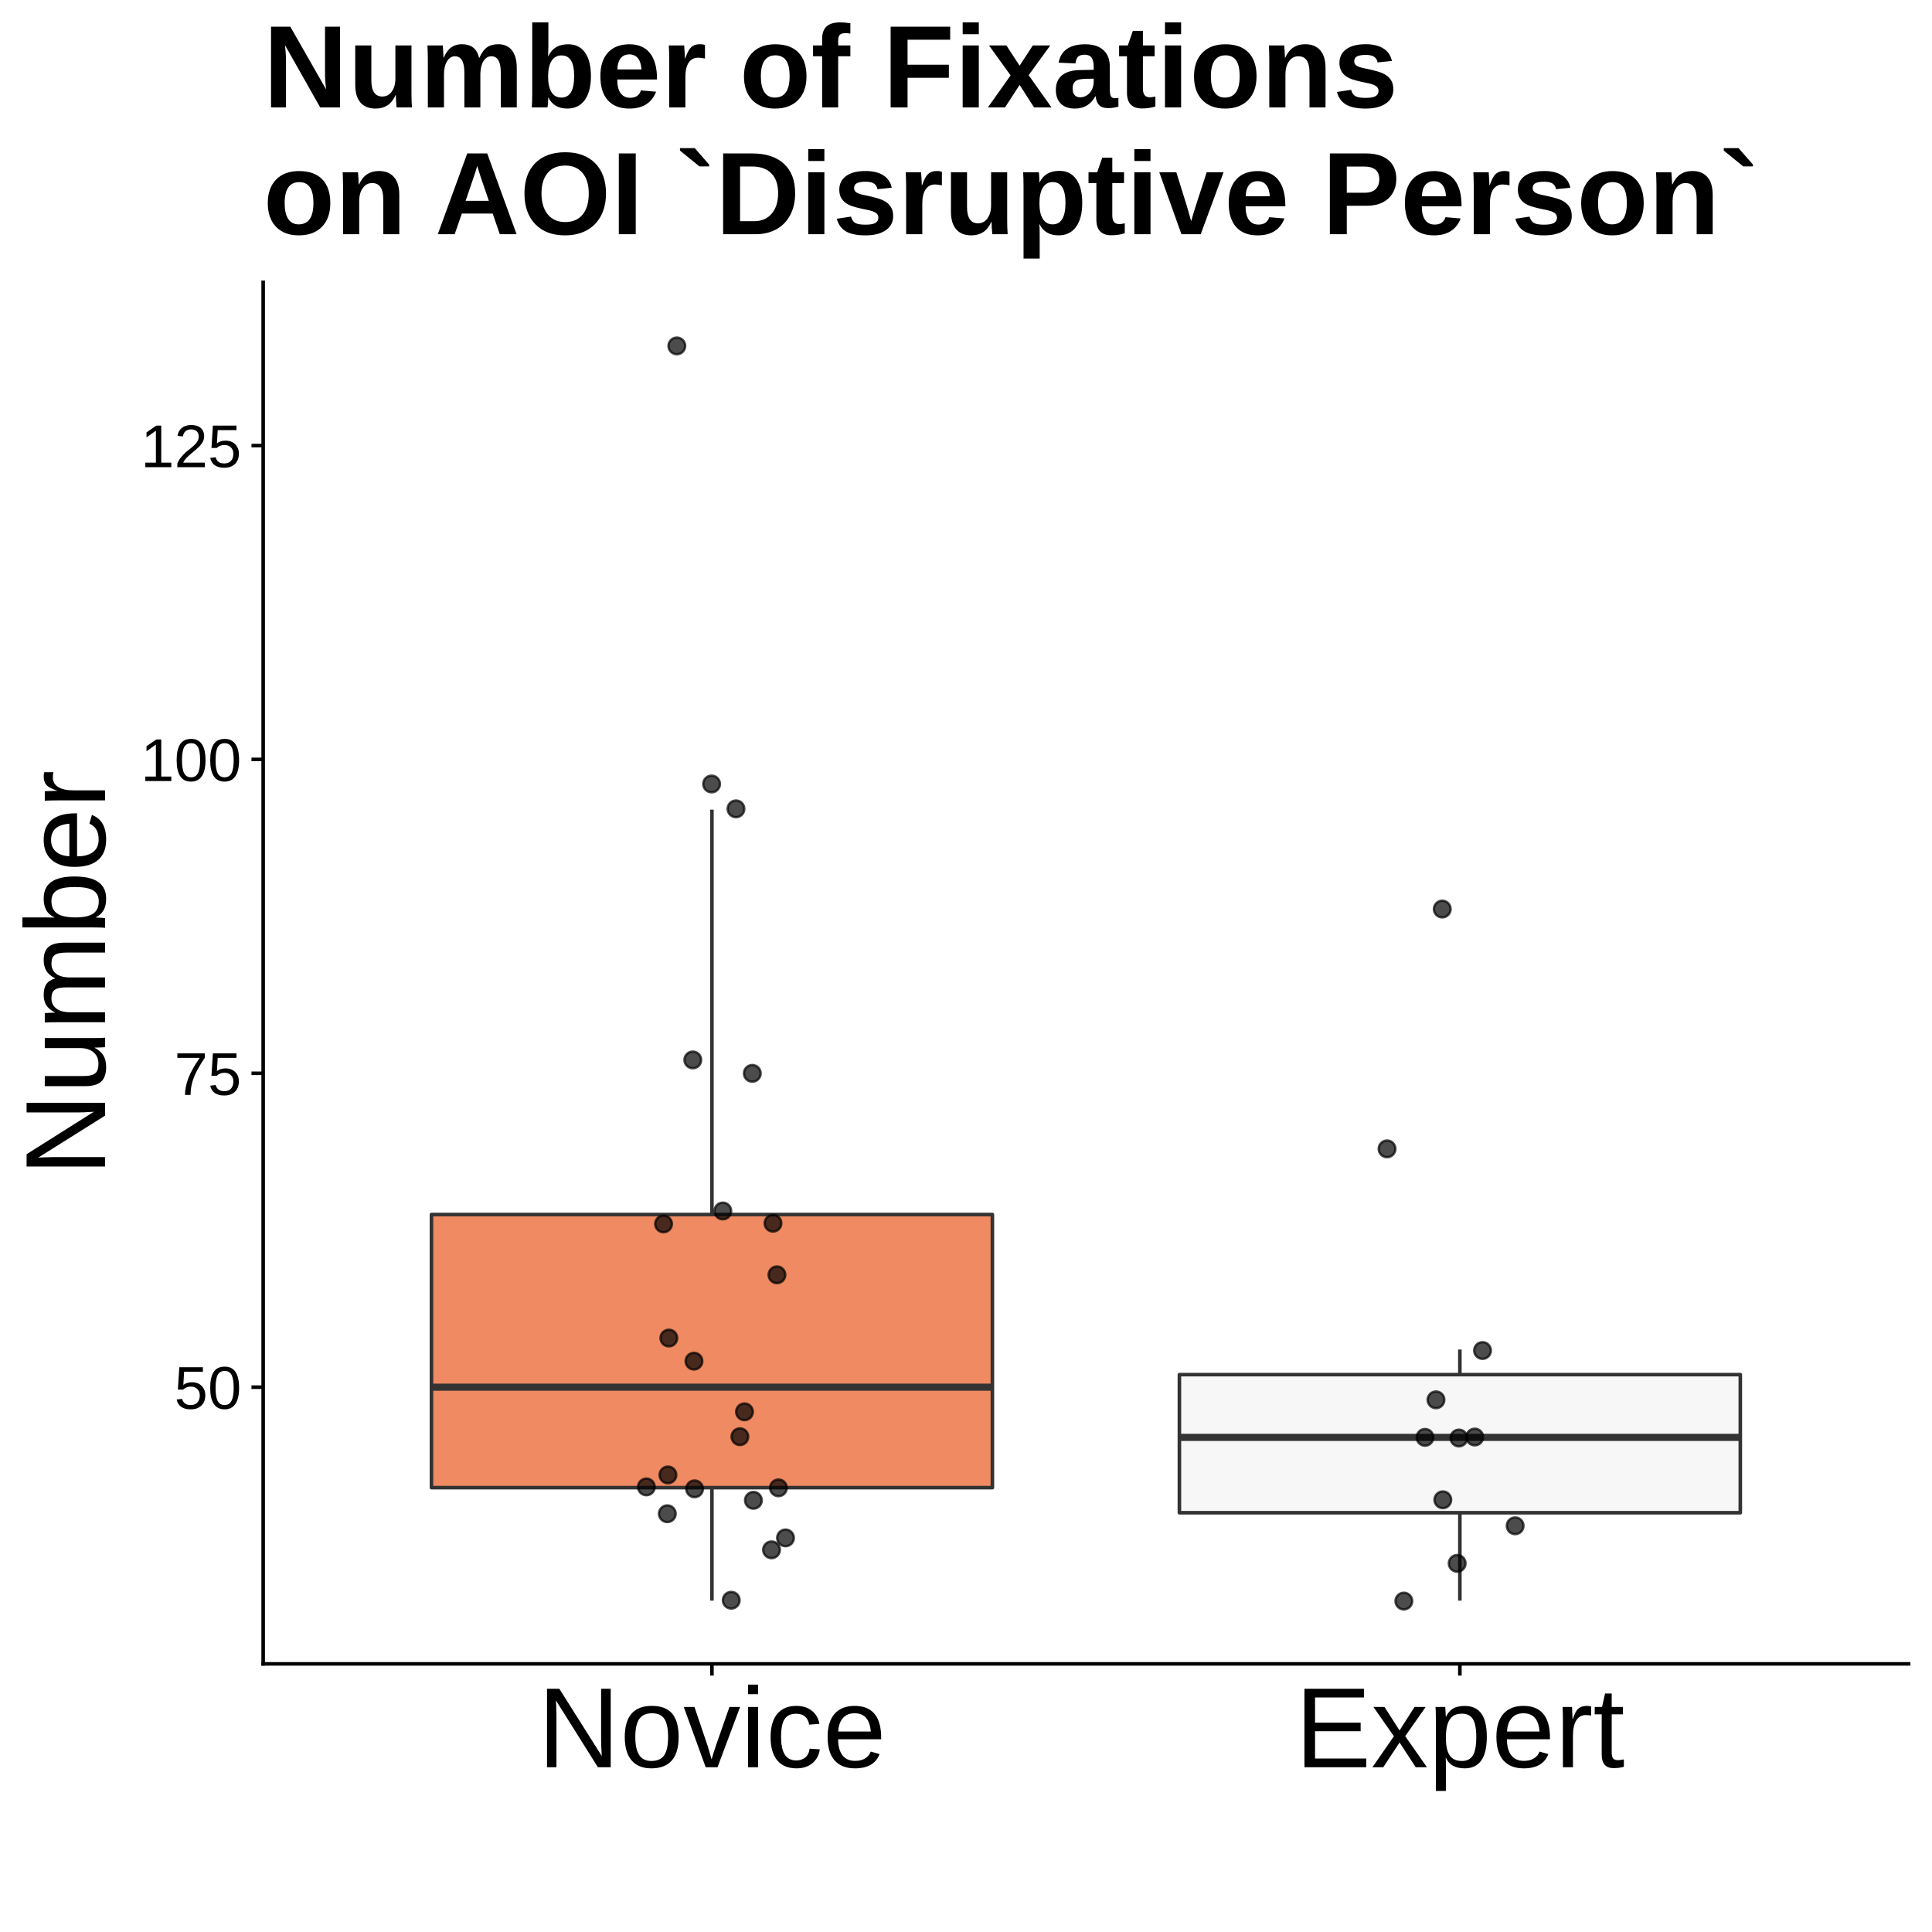
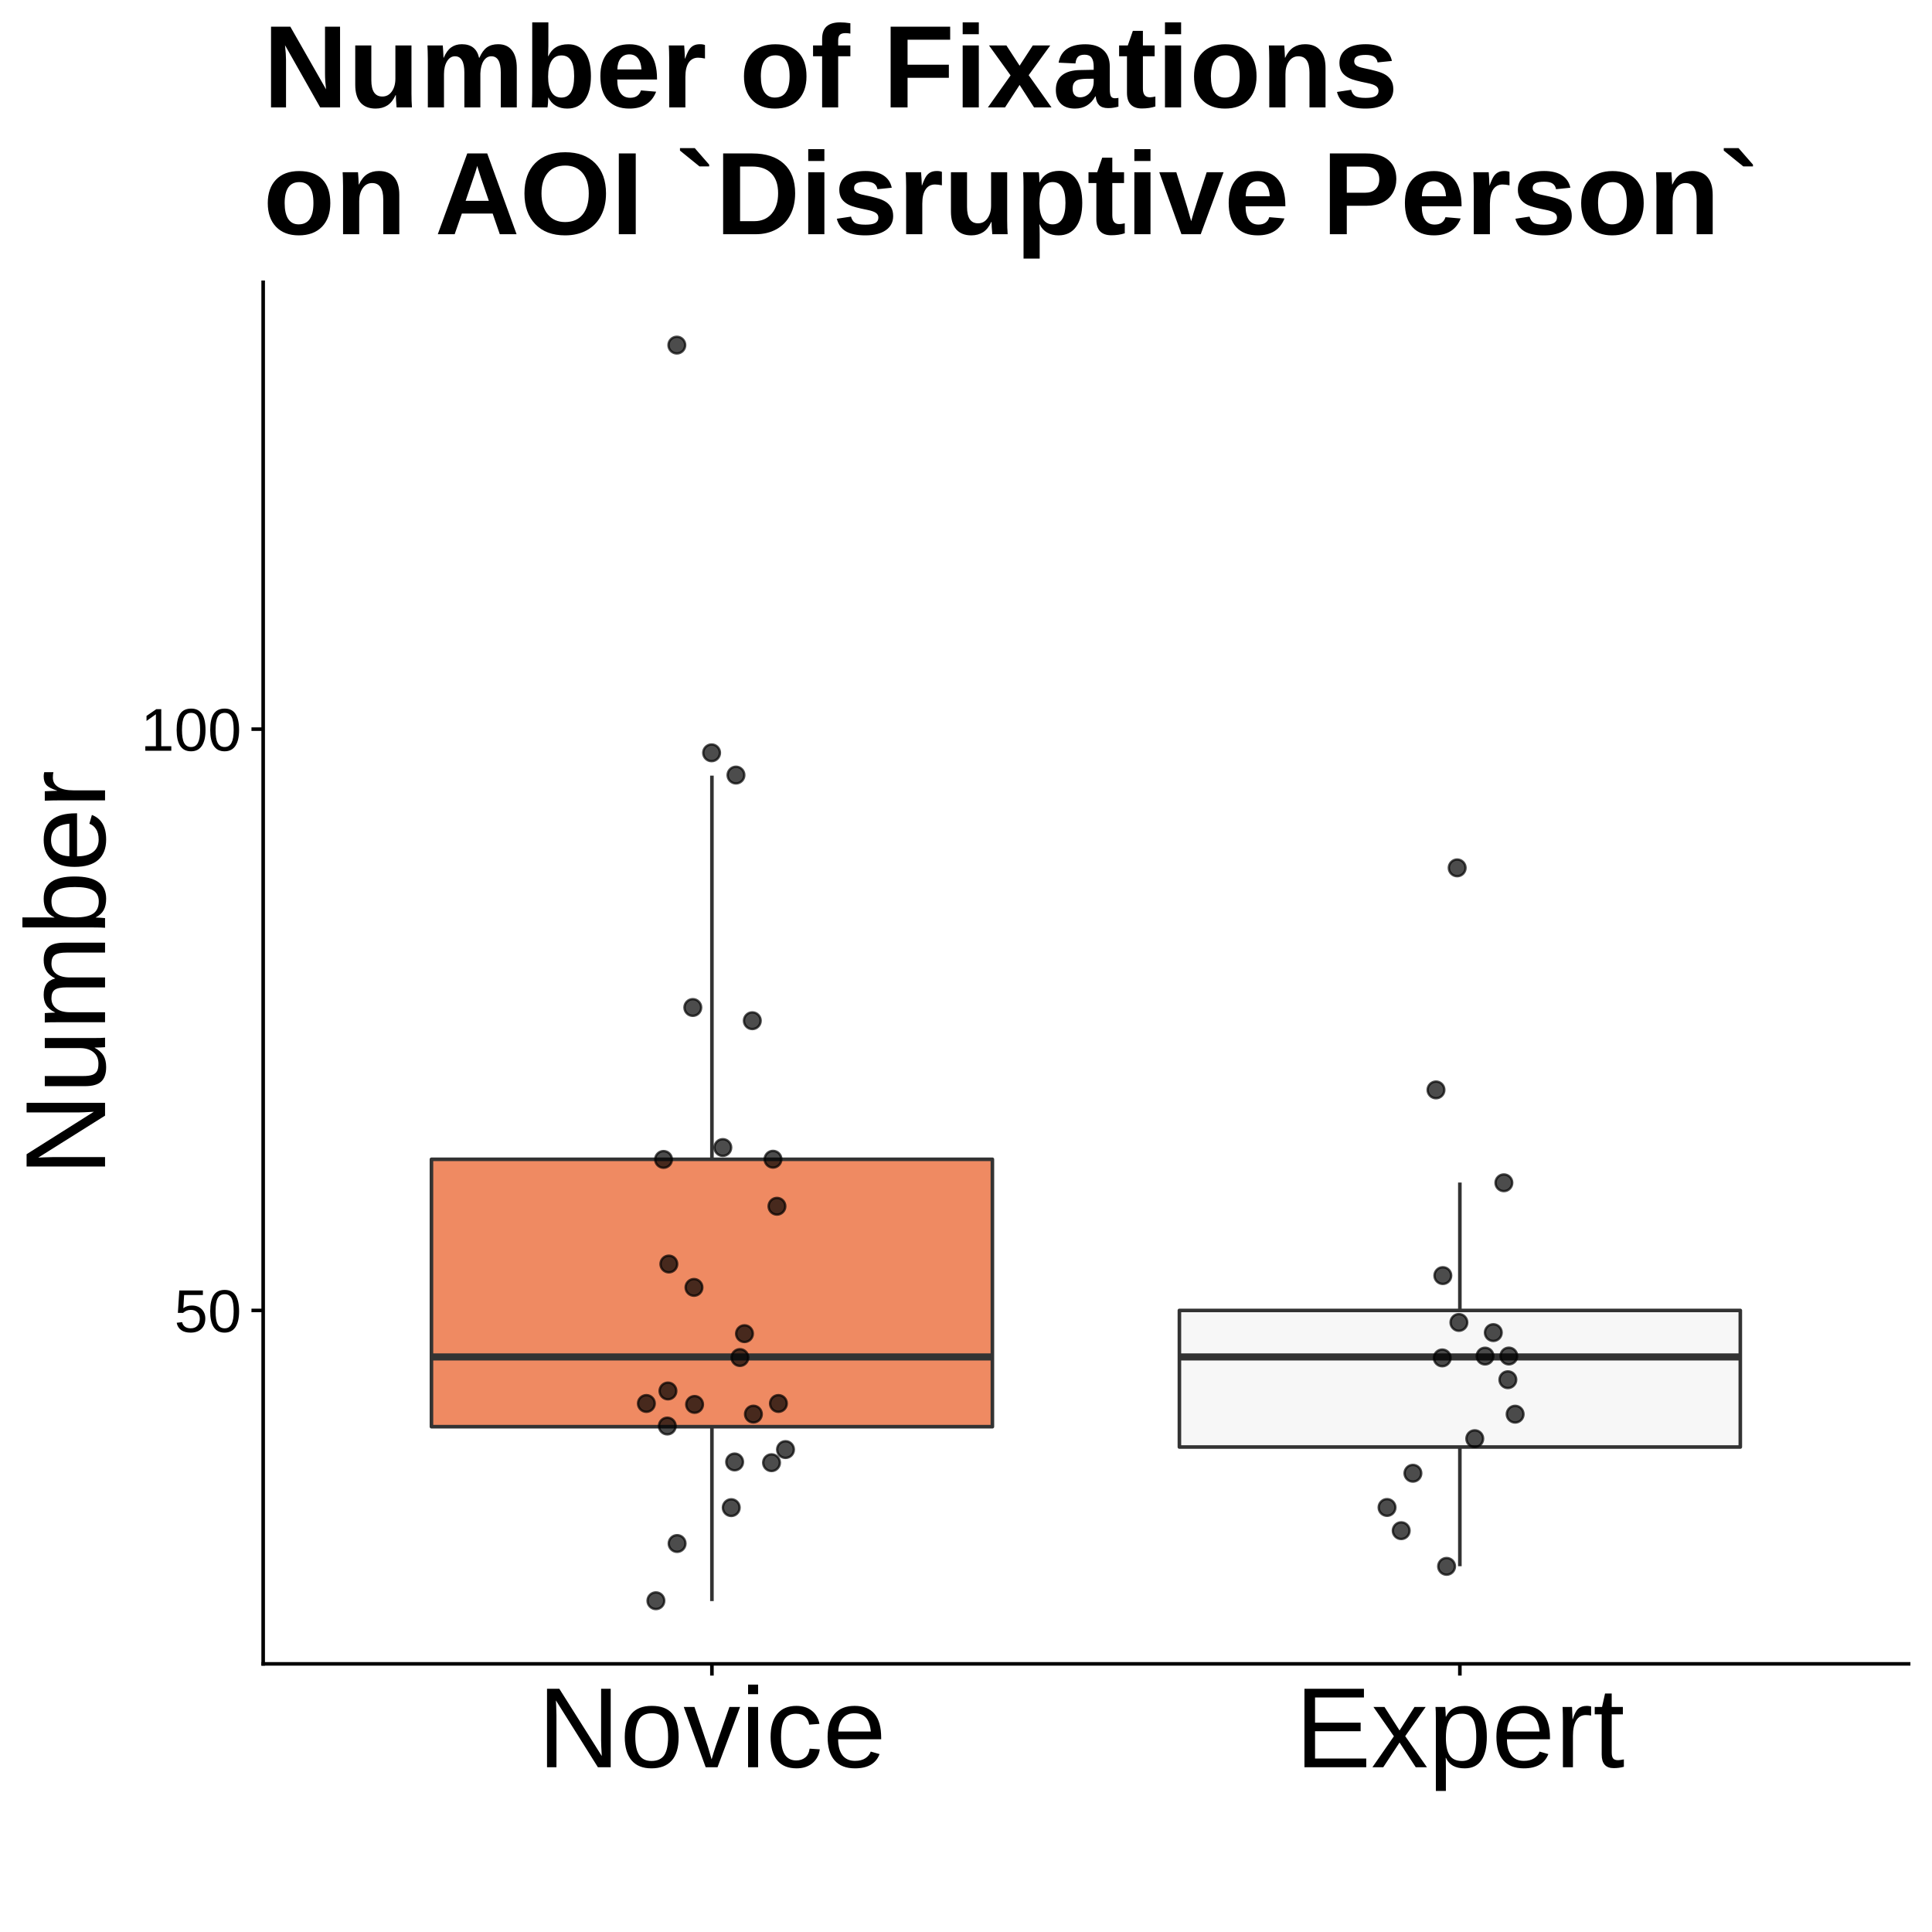
<svg xmlns="http://www.w3.org/2000/svg" class="svglite" width="576.00pt" height="576.00pt" viewBox="0 0 576.00 576.00">
  <defs>
    <style type="text/css">
    .svglite line, .svglite polyline, .svglite polygon, .svglite path, .svglite rect, .svglite circle {
      fill: none;
      stroke: #000000;
      stroke-linecap: round;
      stroke-linejoin: round;
      stroke-miterlimit: 10.00;
    }
    .svglite text {
      white-space: pre;
    }
  </style>
  </defs>
  <rect width="100%" height="100%" style="stroke: none; fill: none;" />
  <defs>
    <clipPath id="cpMC4wMHw1NzYuMDB8MC4wMHw1NzYuMDA=">
      <rect x="0.00" y="0.00" width="576.00" height="576.00" />
    </clipPath>
  </defs>
  <g clip-path="url(#cpMC4wMHw1NzYuMDB8MC4wMHw1NzYuMDA=)">
</g>
  <defs>
    <clipPath id="cpNzguNDZ8NTY5LjAzfDg0LjE3fDQ5Ni4wNg==">
      <rect x="78.46" y="84.17" width="490.57" height="411.89" />
    </clipPath>
  </defs>
  <g clip-path="url(#cpNzguNDZ8NTY5LjAzfDg0LjE3fDQ5Ni4wNg==)">
-     <line x1="212.25" y1="362.10" x2="212.25" y2="241.39" style="stroke-width: 1.07; stroke: #333333; stroke-linecap: butt;" />
-     <line x1="212.25" y1="443.52" x2="212.25" y2="477.20" style="stroke-width: 1.07; stroke: #333333; stroke-linecap: butt;" />
-     <polygon points="128.63,362.10 128.63,443.52 295.87,443.52 295.87,362.10 128.63,362.10 " style="stroke-width: 1.07; stroke: #333333; fill: #EF8A62;" />
-     <line x1="128.63" y1="413.57" x2="295.87" y2="413.57" style="stroke-width: 2.13; stroke: #333333; stroke-linecap: butt;" />
-     <line x1="435.24" y1="409.83" x2="435.24" y2="402.34" style="stroke-width: 1.07; stroke: #333333; stroke-linecap: butt;" />
-     <line x1="435.24" y1="451.00" x2="435.24" y2="477.20" style="stroke-width: 1.07; stroke: #333333; stroke-linecap: butt;" />
-     <polygon points="351.62,409.83 351.62,451.00 518.85,451.00 518.85,409.83 351.62,409.83 " style="stroke-width: 1.07; stroke: #333333; fill: #F7F7F7;" />
-     <line x1="351.62" y1="428.54" x2="518.85" y2="428.54" style="stroke-width: 2.13; stroke: #333333; stroke-linecap: butt;" />
-     <circle cx="201.79" cy="103.13" r="2.49" style="stroke-width: 0.71; stroke: #000000; stroke-opacity: 0.70; fill: #000000; fill-opacity: 0.70;" />
-     <circle cx="206.55" cy="316.00" r="2.49" style="stroke-width: 0.71; stroke: #000000; stroke-opacity: 0.70; fill: #000000; fill-opacity: 0.70;" />
-     <circle cx="215.50" cy="361.04" r="2.49" style="stroke-width: 0.71; stroke: #000000; stroke-opacity: 0.70; fill: #000000; fill-opacity: 0.70;" />
-     <circle cx="230.46" cy="364.69" r="2.49" style="stroke-width: 0.71; stroke: #000000; stroke-opacity: 0.70; fill: #000000; fill-opacity: 0.70;" />
-     <circle cx="198.95" cy="451.30" r="2.49" style="stroke-width: 0.71; stroke: #000000; stroke-opacity: 0.70; fill: #000000; fill-opacity: 0.70;" />
-     <circle cx="230.02" cy="462.06" r="2.49" style="stroke-width: 0.71; stroke: #000000; stroke-opacity: 0.70; fill: #000000; fill-opacity: 0.70;" />
-     <circle cx="232.08" cy="443.58" r="2.49" style="stroke-width: 0.71; stroke: #000000; stroke-opacity: 0.70; fill: #000000; fill-opacity: 0.70;" />
-     <circle cx="219.42" cy="241.15" r="2.49" style="stroke-width: 0.71; stroke: #000000; stroke-opacity: 0.70; fill: #000000; fill-opacity: 0.70;" />
-     <circle cx="218.01" cy="477.09" r="2.49" style="stroke-width: 0.71; stroke: #000000; stroke-opacity: 0.70; fill: #000000; fill-opacity: 0.70;" />
-     <circle cx="192.71" cy="443.30" r="2.49" style="stroke-width: 0.71; stroke: #000000; stroke-opacity: 0.70; fill: #000000; fill-opacity: 0.70;" />
-     <circle cx="199.14" cy="439.73" r="2.49" style="stroke-width: 0.71; stroke: #000000; stroke-opacity: 0.70; fill: #000000; fill-opacity: 0.70;" />
-     <circle cx="197.83" cy="364.89" r="2.49" style="stroke-width: 0.71; stroke: #000000; stroke-opacity: 0.70; fill: #000000; fill-opacity: 0.70;" />
-     <circle cx="220.59" cy="428.33" r="2.49" style="stroke-width: 0.71; stroke: #000000; stroke-opacity: 0.70; fill: #000000; fill-opacity: 0.70;" />
-     <circle cx="207.08" cy="443.87" r="2.49" style="stroke-width: 0.71; stroke: #000000; stroke-opacity: 0.70; fill: #000000; fill-opacity: 0.70;" />
-     <circle cx="224.29" cy="320.01" r="2.49" style="stroke-width: 0.71; stroke: #000000; stroke-opacity: 0.70; fill: #000000; fill-opacity: 0.70;" />
-     <circle cx="212.15" cy="233.73" r="2.49" style="stroke-width: 0.71; stroke: #000000; stroke-opacity: 0.70; fill: #000000; fill-opacity: 0.70;" />
-     <circle cx="221.96" cy="420.91" r="2.49" style="stroke-width: 0.71; stroke: #000000; stroke-opacity: 0.70; fill: #000000; fill-opacity: 0.70;" />
-     <circle cx="234.19" cy="458.50" r="2.49" style="stroke-width: 0.71; stroke: #000000; stroke-opacity: 0.70; fill: #000000; fill-opacity: 0.70;" />
-     <circle cx="206.90" cy="405.81" r="2.49" style="stroke-width: 0.71; stroke: #000000; stroke-opacity: 0.70; fill: #000000; fill-opacity: 0.70;" />
-     <circle cx="224.62" cy="447.30" r="2.49" style="stroke-width: 0.71; stroke: #000000; stroke-opacity: 0.70; fill: #000000; fill-opacity: 0.70;" />
-     <circle cx="231.64" cy="380.07" r="2.49" style="stroke-width: 0.71; stroke: #000000; stroke-opacity: 0.70; fill: #000000; fill-opacity: 0.70;" />
-     <circle cx="199.41" cy="398.92" r="2.49" style="stroke-width: 0.71; stroke: #000000; stroke-opacity: 0.70; fill: #000000; fill-opacity: 0.70;" />
-     <circle cx="442.00" cy="402.64" r="2.49" style="stroke-width: 0.71; stroke: #000000; stroke-opacity: 0.70; fill: #000000; fill-opacity: 0.70;" />
-     <circle cx="418.54" cy="477.34" r="2.49" style="stroke-width: 0.71; stroke: #000000; stroke-opacity: 0.70; fill: #000000; fill-opacity: 0.70;" />
-     <circle cx="424.85" cy="428.53" r="2.49" style="stroke-width: 0.71; stroke: #000000; stroke-opacity: 0.70; fill: #000000; fill-opacity: 0.70;" />
-     <circle cx="430.16" cy="447.14" r="2.49" style="stroke-width: 0.71; stroke: #000000; stroke-opacity: 0.70; fill: #000000; fill-opacity: 0.70;" />
-     <circle cx="413.53" cy="342.52" r="2.49" style="stroke-width: 0.71; stroke: #000000; stroke-opacity: 0.70; fill: #000000; fill-opacity: 0.70;" />
-     <circle cx="429.99" cy="271.02" r="2.49" style="stroke-width: 0.71; stroke: #000000; stroke-opacity: 0.70; fill: #000000; fill-opacity: 0.70;" />
-     <circle cx="451.72" cy="454.90" r="2.49" style="stroke-width: 0.71; stroke: #000000; stroke-opacity: 0.70; fill: #000000; fill-opacity: 0.70;" />
-     <circle cx="428.12" cy="417.34" r="2.49" style="stroke-width: 0.71; stroke: #000000; stroke-opacity: 0.70; fill: #000000; fill-opacity: 0.70;" />
-     <circle cx="434.44" cy="466.10" r="2.49" style="stroke-width: 0.71; stroke: #000000; stroke-opacity: 0.70; fill: #000000; fill-opacity: 0.70;" />
-     <circle cx="439.68" cy="428.43" r="2.49" style="stroke-width: 0.71; stroke: #000000; stroke-opacity: 0.70; fill: #000000; fill-opacity: 0.70;" />
-     <circle cx="434.95" cy="428.72" r="2.49" style="stroke-width: 0.71; stroke: #000000; stroke-opacity: 0.70; fill: #000000; fill-opacity: 0.70;" />
+     <line x1="212.25" y1="345.63" x2="212.25" y2="231.24" style="stroke-width: 1.07; stroke: #333333; stroke-linecap: butt;" />
+     <line x1="212.25" y1="425.35" x2="212.25" y2="477.34" style="stroke-width: 1.07; stroke: #333333; stroke-linecap: butt;" />
+     <polygon points="128.63,345.63 128.63,425.35 295.87,425.35 295.87,345.63 128.63,345.63 " style="stroke-width: 1.07; stroke: #333333; fill: #EF8A62;" />
+     <line x1="128.63" y1="404.55" x2="295.87" y2="404.55" style="stroke-width: 2.13; stroke: #333333; stroke-linecap: butt;" />
+     <line x1="435.24" y1="390.69" x2="435.24" y2="352.56" style="stroke-width: 1.07; stroke: #333333; stroke-linecap: butt;" />
+     <line x1="435.24" y1="431.41" x2="435.24" y2="466.94" style="stroke-width: 1.07; stroke: #333333; stroke-linecap: butt;" />
+     <polygon points="351.62,390.69 351.62,431.41 518.85,431.41 518.85,390.69 351.62,390.69 " style="stroke-width: 1.07; stroke: #333333; fill: #F7F7F7;" />
+     <line x1="351.62" y1="404.55" x2="518.85" y2="404.55" style="stroke-width: 2.13; stroke: #333333; stroke-linecap: butt;" />
+     <circle cx="201.79" cy="102.89" r="2.49" style="stroke-width: 0.71; stroke: #000000; stroke-opacity: 0.70; fill: #000000; fill-opacity: 0.70;" />
+     <circle cx="206.55" cy="300.37" r="2.49" style="stroke-width: 0.71; stroke: #000000; stroke-opacity: 0.70; fill: #000000; fill-opacity: 0.70;" />
+     <circle cx="215.50" cy="342.12" r="2.49" style="stroke-width: 0.71; stroke: #000000; stroke-opacity: 0.70; fill: #000000; fill-opacity: 0.70;" />
+     <circle cx="230.46" cy="345.61" r="2.49" style="stroke-width: 0.71; stroke: #000000; stroke-opacity: 0.70; fill: #000000; fill-opacity: 0.70;" />
+     <circle cx="198.95" cy="425.15" r="2.49" style="stroke-width: 0.71; stroke: #000000; stroke-opacity: 0.70; fill: #000000; fill-opacity: 0.70;" />
+     <circle cx="230.02" cy="436.08" r="2.49" style="stroke-width: 0.71; stroke: #000000; stroke-opacity: 0.70; fill: #000000; fill-opacity: 0.70;" />
+     <circle cx="232.08" cy="418.43" r="2.49" style="stroke-width: 0.71; stroke: #000000; stroke-opacity: 0.70; fill: #000000; fill-opacity: 0.70;" />
+     <circle cx="219.42" cy="231.08" r="2.49" style="stroke-width: 0.71; stroke: #000000; stroke-opacity: 0.70; fill: #000000; fill-opacity: 0.70;" />
+     <circle cx="218.01" cy="449.48" r="2.49" style="stroke-width: 0.71; stroke: #000000; stroke-opacity: 0.70; fill: #000000; fill-opacity: 0.70;" />
+     <circle cx="192.71" cy="418.43" r="2.49" style="stroke-width: 0.71; stroke: #000000; stroke-opacity: 0.70; fill: #000000; fill-opacity: 0.70;" />
+     <circle cx="199.14" cy="414.70" r="2.49" style="stroke-width: 0.71; stroke: #000000; stroke-opacity: 0.70; fill: #000000; fill-opacity: 0.70;" />
+     <circle cx="197.83" cy="345.67" r="2.49" style="stroke-width: 0.71; stroke: #000000; stroke-opacity: 0.70; fill: #000000; fill-opacity: 0.70;" />
+     <circle cx="220.59" cy="404.73" r="2.49" style="stroke-width: 0.71; stroke: #000000; stroke-opacity: 0.70; fill: #000000; fill-opacity: 0.70;" />
+     <circle cx="207.08" cy="418.71" r="2.49" style="stroke-width: 0.71; stroke: #000000; stroke-opacity: 0.70; fill: #000000; fill-opacity: 0.70;" />
+     <circle cx="224.29" cy="304.31" r="2.49" style="stroke-width: 0.71; stroke: #000000; stroke-opacity: 0.70; fill: #000000; fill-opacity: 0.70;" />
+     <circle cx="212.15" cy="224.44" r="2.49" style="stroke-width: 0.71; stroke: #000000; stroke-opacity: 0.70; fill: #000000; fill-opacity: 0.70;" />
+     <circle cx="221.96" cy="397.61" r="2.49" style="stroke-width: 0.71; stroke: #000000; stroke-opacity: 0.70; fill: #000000; fill-opacity: 0.70;" />
+     <circle cx="234.19" cy="432.17" r="2.49" style="stroke-width: 0.71; stroke: #000000; stroke-opacity: 0.70; fill: #000000; fill-opacity: 0.70;" />
+     <circle cx="206.90" cy="383.82" r="2.49" style="stroke-width: 0.71; stroke: #000000; stroke-opacity: 0.70; fill: #000000; fill-opacity: 0.70;" />
+     <circle cx="224.62" cy="421.60" r="2.49" style="stroke-width: 0.71; stroke: #000000; stroke-opacity: 0.70; fill: #000000; fill-opacity: 0.70;" />
+     <circle cx="231.64" cy="359.63" r="2.49" style="stroke-width: 0.71; stroke: #000000; stroke-opacity: 0.70; fill: #000000; fill-opacity: 0.70;" />
+     <circle cx="199.41" cy="376.85" r="2.49" style="stroke-width: 0.71; stroke: #000000; stroke-opacity: 0.70; fill: #000000; fill-opacity: 0.70;" />
+     <circle cx="219.02" cy="435.86" r="2.49" style="stroke-width: 0.71; stroke: #000000; stroke-opacity: 0.70; fill: #000000; fill-opacity: 0.70;" />
+     <circle cx="195.55" cy="477.24" r="2.49" style="stroke-width: 0.71; stroke: #000000; stroke-opacity: 0.70; fill: #000000; fill-opacity: 0.70;" />
+     <circle cx="201.87" cy="460.18" r="2.49" style="stroke-width: 0.71; stroke: #000000; stroke-opacity: 0.70; fill: #000000; fill-opacity: 0.70;" />
+     <circle cx="430.16" cy="380.30" r="2.49" style="stroke-width: 0.71; stroke: #000000; stroke-opacity: 0.70; fill: #000000; fill-opacity: 0.70;" />
+     <circle cx="413.53" cy="449.43" r="2.49" style="stroke-width: 0.71; stroke: #000000; stroke-opacity: 0.70; fill: #000000; fill-opacity: 0.70;" />
+     <circle cx="429.99" cy="404.84" r="2.49" style="stroke-width: 0.71; stroke: #000000; stroke-opacity: 0.70; fill: #000000; fill-opacity: 0.70;" />
+     <circle cx="451.72" cy="421.62" r="2.49" style="stroke-width: 0.71; stroke: #000000; stroke-opacity: 0.70; fill: #000000; fill-opacity: 0.70;" />
+     <circle cx="428.12" cy="324.94" r="2.49" style="stroke-width: 0.71; stroke: #000000; stroke-opacity: 0.70; fill: #000000; fill-opacity: 0.70;" />
+     <circle cx="434.44" cy="258.74" r="2.49" style="stroke-width: 0.71; stroke: #000000; stroke-opacity: 0.70; fill: #000000; fill-opacity: 0.70;" />
+     <circle cx="439.68" cy="428.92" r="2.49" style="stroke-width: 0.71; stroke: #000000; stroke-opacity: 0.70; fill: #000000; fill-opacity: 0.70;" />
+     <circle cx="434.95" cy="394.27" r="2.49" style="stroke-width: 0.71; stroke: #000000; stroke-opacity: 0.70; fill: #000000; fill-opacity: 0.70;" />
+     <circle cx="421.24" cy="439.23" r="2.49" style="stroke-width: 0.71; stroke: #000000; stroke-opacity: 0.70; fill: #000000; fill-opacity: 0.70;" />
+     <circle cx="449.84" cy="404.28" r="2.49" style="stroke-width: 0.71; stroke: #000000; stroke-opacity: 0.70; fill: #000000; fill-opacity: 0.70;" />
+     <circle cx="442.75" cy="404.30" r="2.49" style="stroke-width: 0.71; stroke: #000000; stroke-opacity: 0.70; fill: #000000; fill-opacity: 0.70;" />
+     <circle cx="448.36" cy="352.63" r="2.49" style="stroke-width: 0.71; stroke: #000000; stroke-opacity: 0.70; fill: #000000; fill-opacity: 0.70;" />
+     <circle cx="417.75" cy="456.35" r="2.49" style="stroke-width: 0.71; stroke: #000000; stroke-opacity: 0.70; fill: #000000; fill-opacity: 0.70;" />
+     <circle cx="445.21" cy="397.30" r="2.49" style="stroke-width: 0.71; stroke: #000000; stroke-opacity: 0.70; fill: #000000; fill-opacity: 0.70;" />
+     <circle cx="431.28" cy="466.99" r="2.49" style="stroke-width: 0.71; stroke: #000000; stroke-opacity: 0.70; fill: #000000; fill-opacity: 0.70;" />
+     <circle cx="449.55" cy="411.34" r="2.49" style="stroke-width: 0.71; stroke: #000000; stroke-opacity: 0.70; fill: #000000; fill-opacity: 0.70;" />
  </g>
  <g clip-path="url(#cpMC4wMHw1NzYuMDB8MC4wMHw1NzYuMDA=)">
    <polyline points="78.46,496.06 78.46,84.17 " style="stroke-width: 1.07; stroke-linecap: square;" />
-     <text x="71.98" y="420.01" text-anchor="end" style="font-size: 18.00px; font-family: &quot;Arial&quot;;" textLength="20.02px" lengthAdjust="spacingAndGlyphs">50</text>
-     <text x="71.98" y="326.44" text-anchor="end" style="font-size: 18.00px; font-family: &quot;Arial&quot;;" textLength="20.02px" lengthAdjust="spacingAndGlyphs">75</text>
-     <text x="71.98" y="232.86" text-anchor="end" style="font-size: 18.00px; font-family: &quot;Arial&quot;;" textLength="30.02px" lengthAdjust="spacingAndGlyphs">100</text>
-     <text x="71.98" y="139.28" text-anchor="end" style="font-size: 18.00px; font-family: &quot;Arial&quot;;" textLength="30.02px" lengthAdjust="spacingAndGlyphs">125</text>
-     <polyline points="74.97,413.57 78.46,413.57 " style="stroke-width: 1.07; stroke-linecap: butt;" />
-     <polyline points="74.97,319.99 78.46,319.99 " style="stroke-width: 1.07; stroke-linecap: butt;" />
-     <polyline points="74.97,226.41 78.46,226.41 " style="stroke-width: 1.07; stroke-linecap: butt;" />
-     <polyline points="74.97,132.84 78.46,132.84 " style="stroke-width: 1.07; stroke-linecap: butt;" />
+     <text x="71.98" y="397.13" text-anchor="end" style="font-size: 18.00px; font-family: &quot;Arial&quot;;" textLength="20.02px" lengthAdjust="spacingAndGlyphs">50</text>
+     <text x="71.98" y="223.82" text-anchor="end" style="font-size: 18.00px; font-family: &quot;Arial&quot;;" textLength="30.02px" lengthAdjust="spacingAndGlyphs">100</text>
+     <polyline points="74.97,390.69 78.46,390.69 " style="stroke-width: 1.07; stroke-linecap: butt;" />
+     <polyline points="74.97,217.38 78.46,217.38 " style="stroke-width: 1.07; stroke-linecap: butt;" />
    <polyline points="78.46,496.06 569.03,496.06 " style="stroke-width: 1.07; stroke-linecap: square;" />
    <polyline points="212.25,499.55 212.25,496.06 " style="stroke-width: 1.07; stroke-linecap: butt;" />
    <polyline points="435.24,499.55 435.24,496.06 " style="stroke-width: 1.07; stroke-linecap: butt;" />
    <text x="212.25" y="526.88" text-anchor="middle" style="font-size: 34.00px; font-family: &quot;Arial&quot;;" textLength="103.92px" lengthAdjust="spacingAndGlyphs">Novice</text>
    <text x="435.24" y="526.88" text-anchor="middle" style="font-size: 34.00px; font-family: &quot;Arial&quot;;" textLength="98.26px" lengthAdjust="spacingAndGlyphs">Expert</text>
    <text transform="translate(31.32,290.12) rotate(-90)" text-anchor="middle" style="font-size: 34.00px; font-family: &quot;Arial&quot;;" textLength="120.91px" lengthAdjust="spacingAndGlyphs">Number</text>
    <text x="78.46" y="32.03" style="font-size: 35.00px; font-weight: bold; font-family: &quot;Arial&quot;;" textLength="338.34px" lengthAdjust="spacingAndGlyphs">Number of Fixations</text>
    <text x="78.46" y="69.83" style="font-size: 35.00px; font-weight: bold; font-family: &quot;Arial&quot;;" textLength="445.96px" lengthAdjust="spacingAndGlyphs">on AOI `Disruptive Person`</text>
  </g>
</svg>
